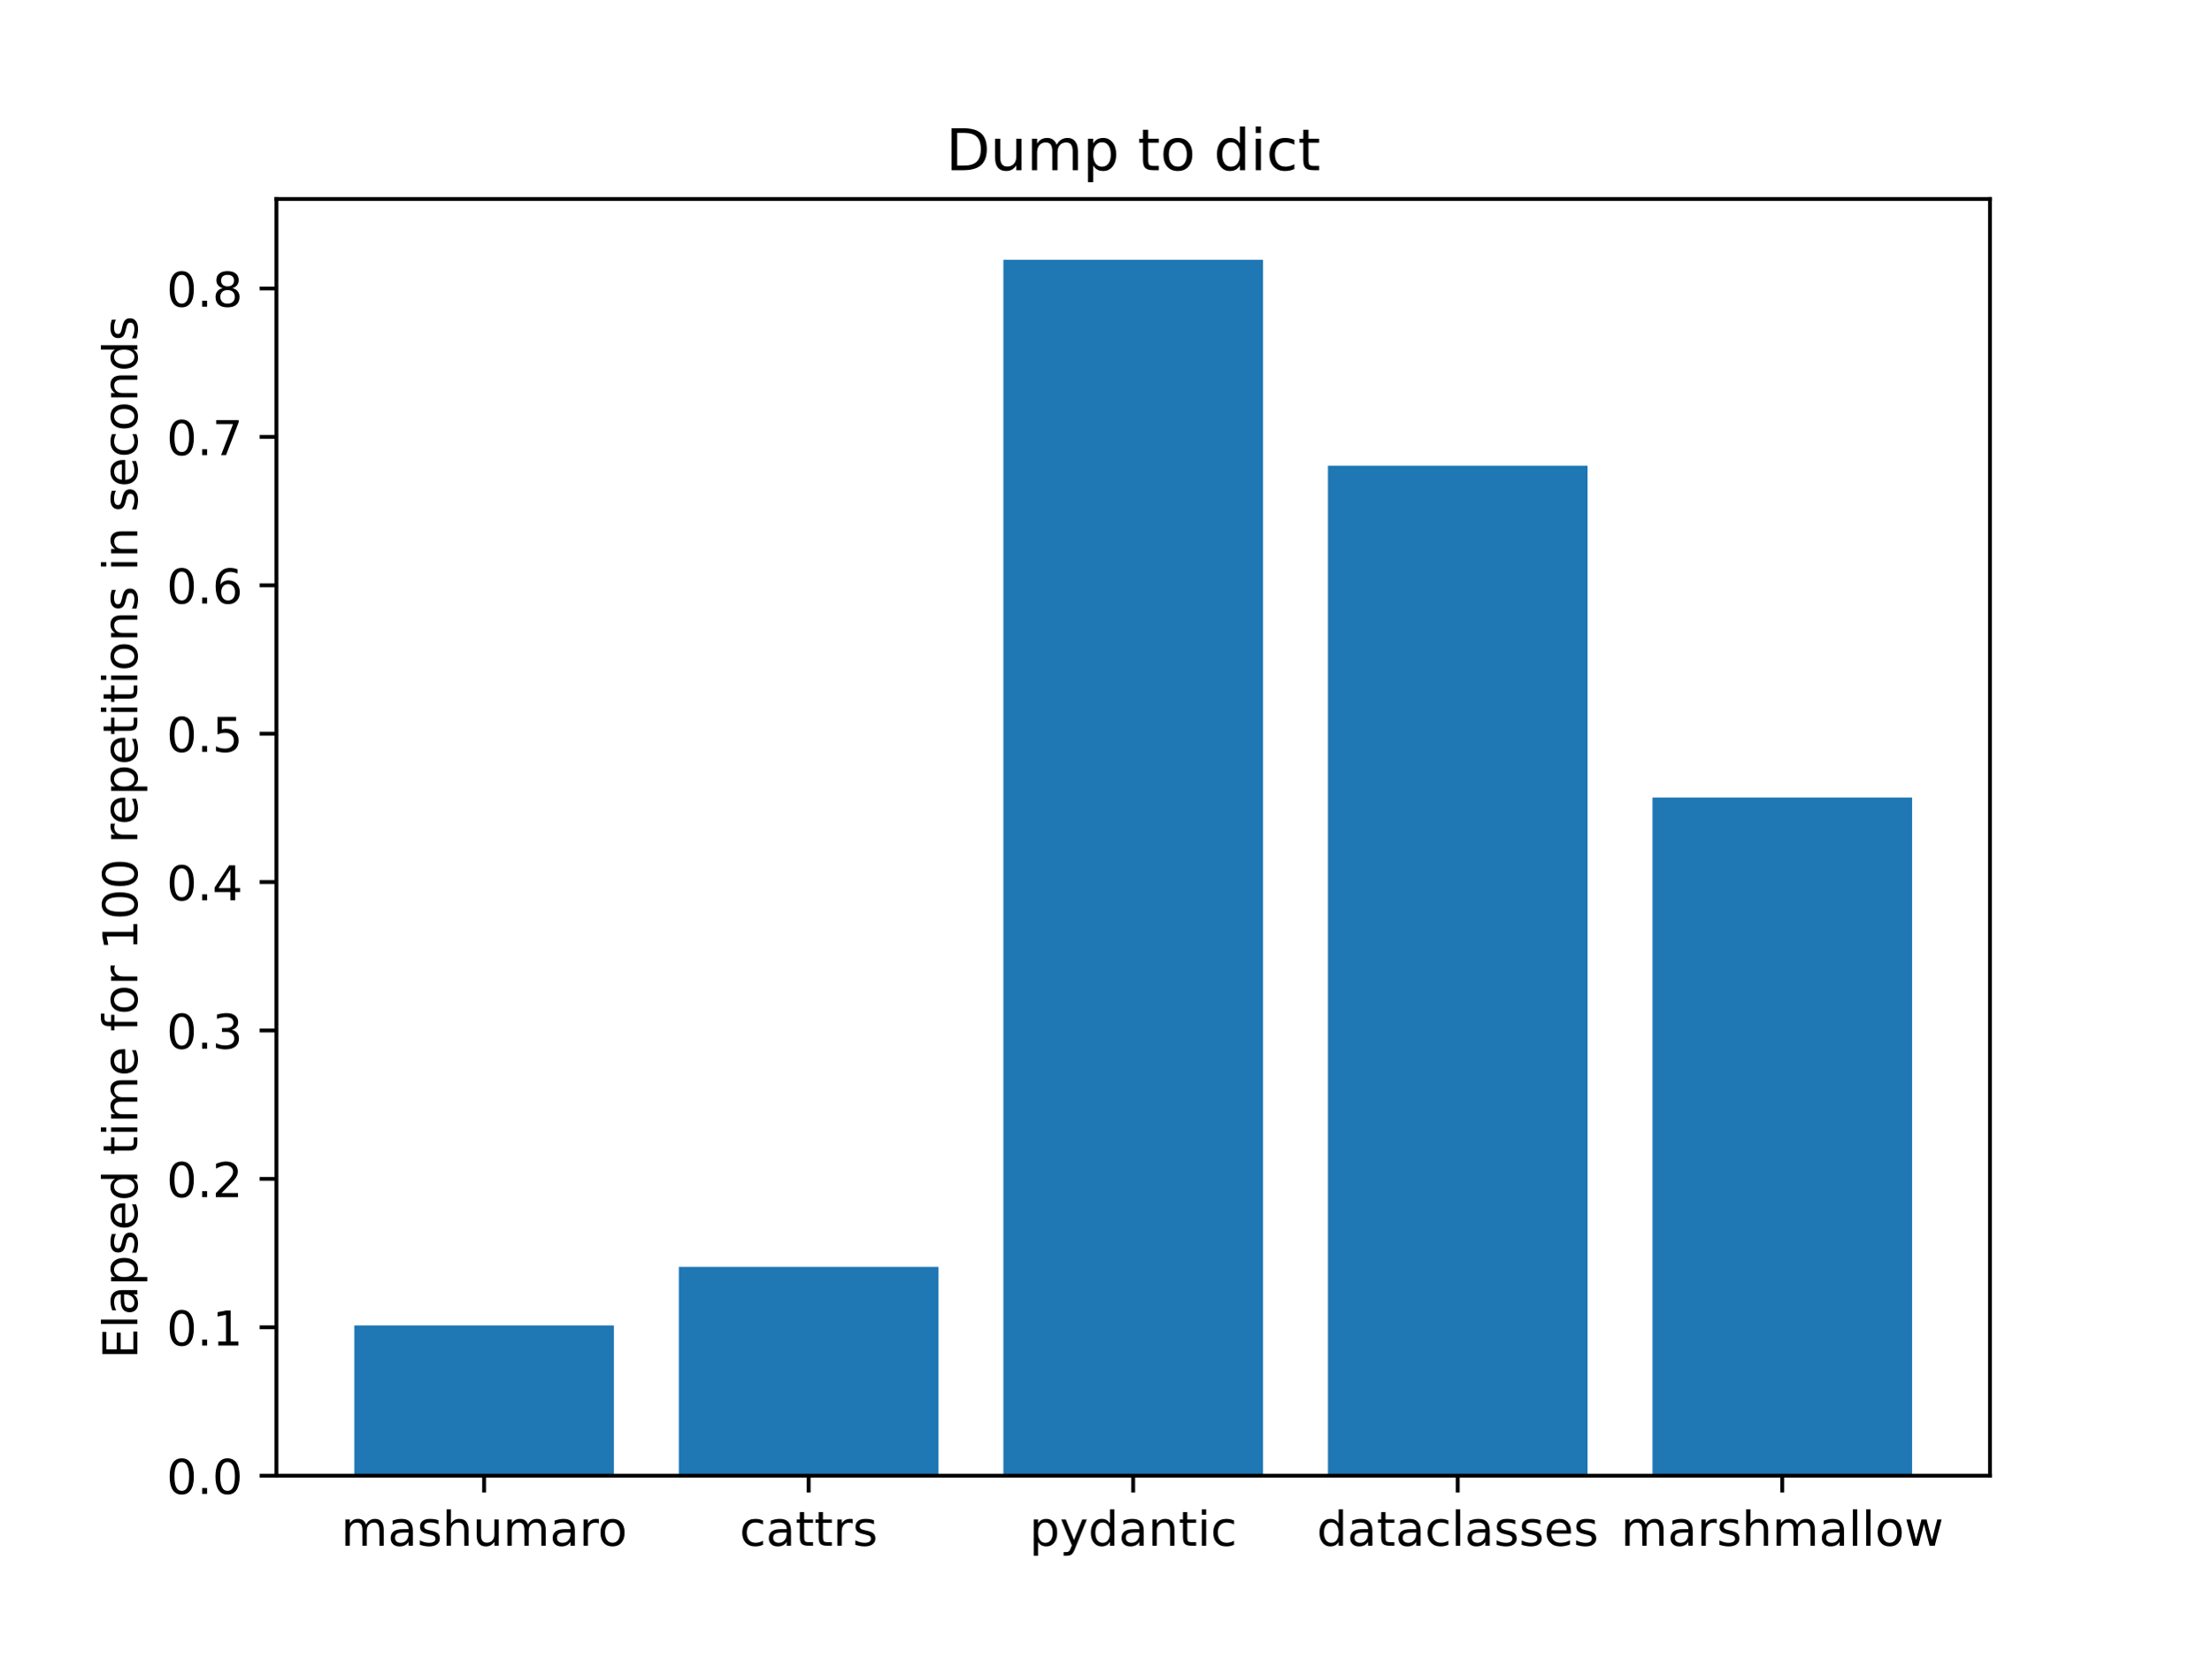
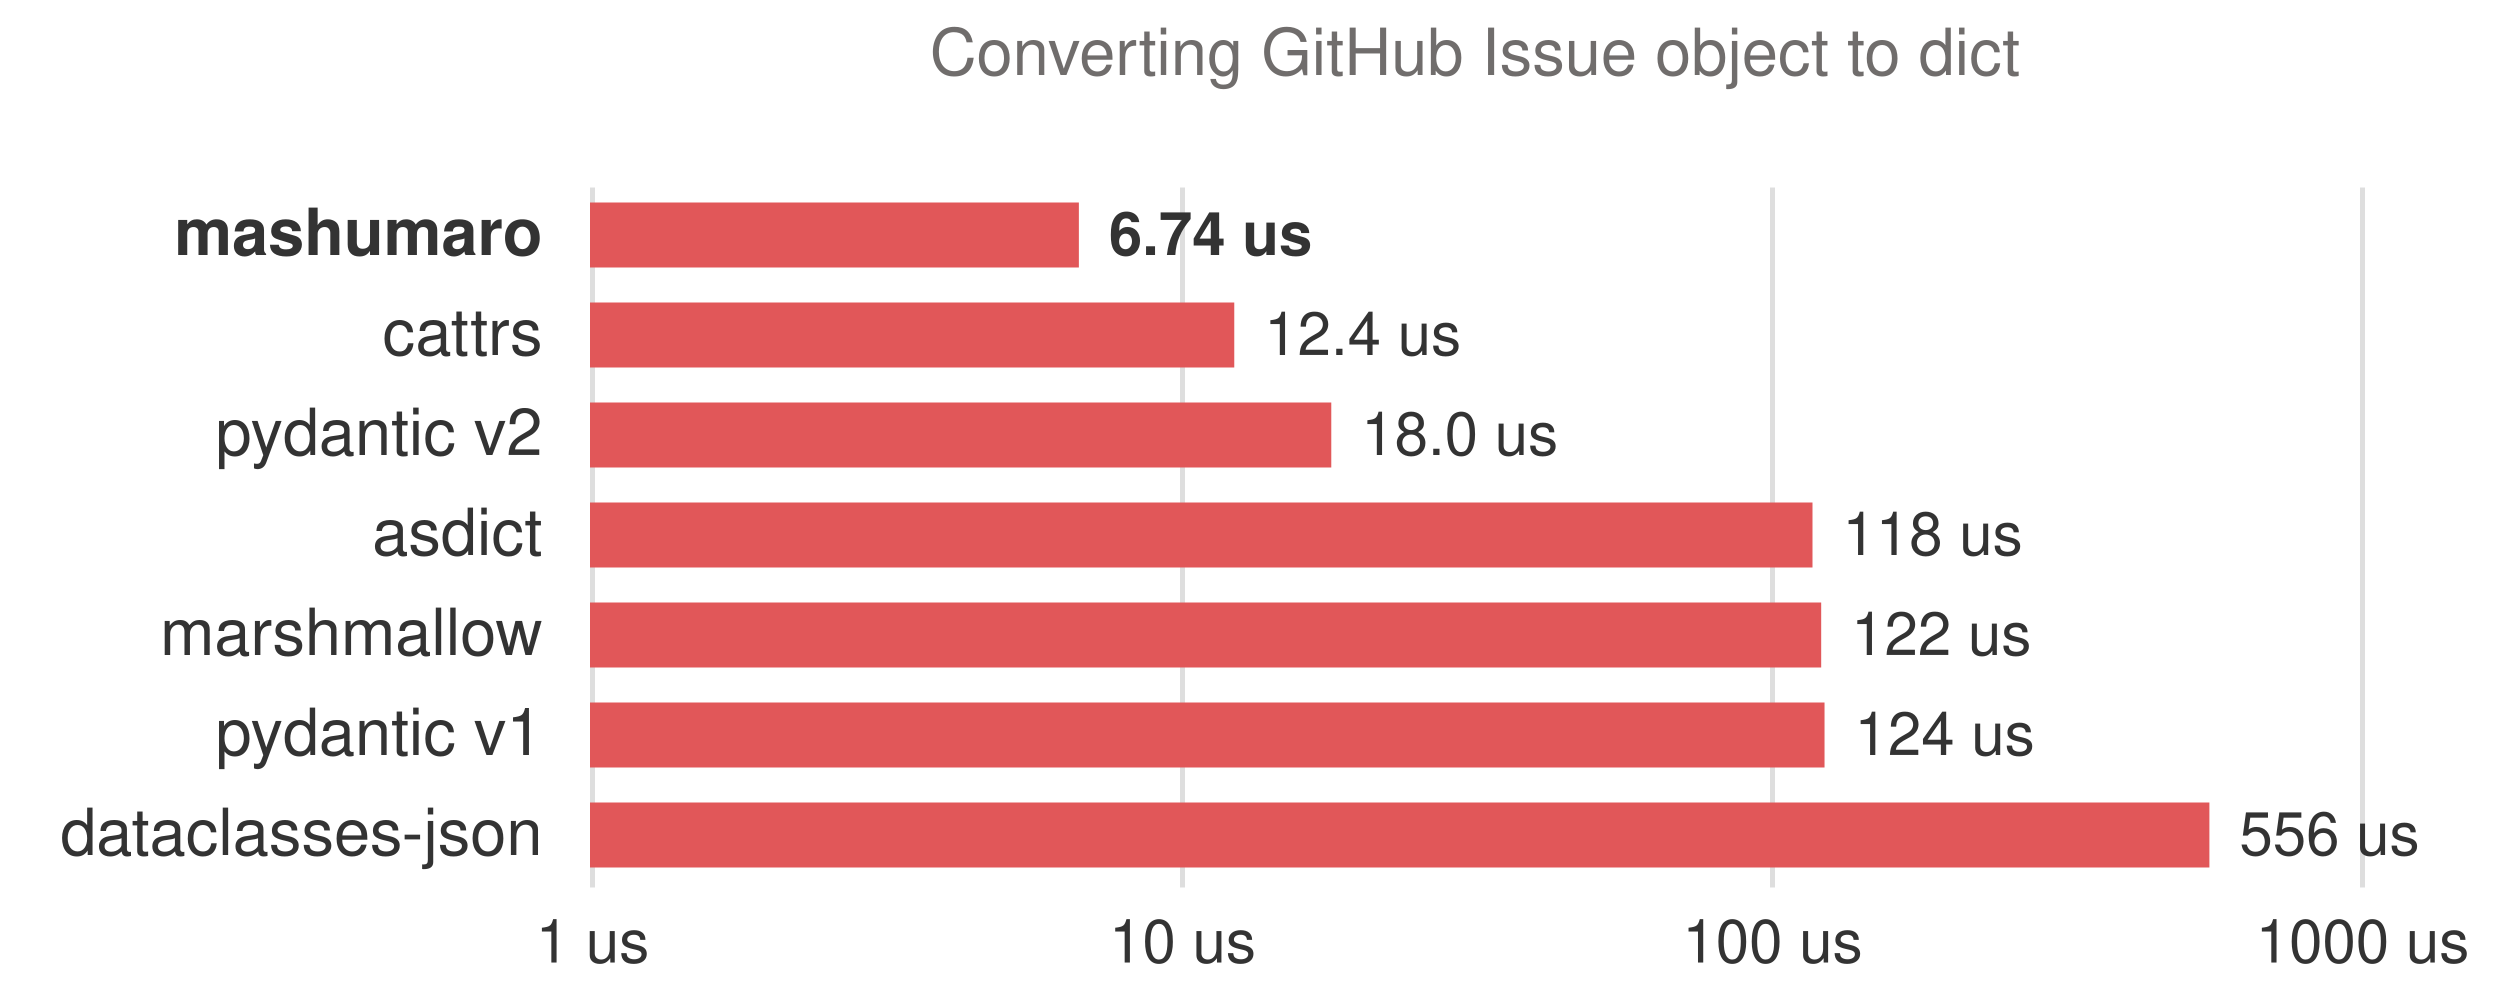
- <svg xmlns="http://www.w3.org/2000/svg" xmlns:xlink="http://www.w3.org/1999/xlink" width="460.8pt" height="345.6pt" viewBox="0 0 460.8 345.6" version="1.1">
-   <defs>
-     <style type="text/css">*{stroke-linejoin: round; stroke-linecap: butt}</style>
-   </defs>
-   <g id="figure_1">
-     <g id="patch_1">
-       <path d="M 0 345.6  L 460.8 345.6  L 460.8 0  L 0 0  L 0 345.6  z " style="fill: none" />
-     </g>
-     <g id="axes_1">
-       <g id="patch_2">
-         <path d="M 57.6 307.584  L 414.72 307.584  L 414.72 41.472  L 57.6 41.472  L 57.6 307.584  z " style="fill: none" />
-       </g>
-       <g id="patch_3">
-         <path d="M 73.833 307.584  L 127.942 307.584  L 127.942 276.254  L 73.833 276.254  z " clip-path="url(#p0605f0beef)" style="fill: #1f77b4" />
-       </g>
-       <g id="patch_4">
-         <path d="M 141.469 307.584  L 195.578 307.584  L 195.578 264.054  L 141.469 264.054  z " clip-path="url(#p0605f0beef)" style="fill: #1f77b4" />
-       </g>
-       <g id="patch_5">
-         <path d="M 209.105 307.584  L 263.215 307.584  L 263.215 54.144  L 209.105 54.144  z " clip-path="url(#p0605f0beef)" style="fill: #1f77b4" />
-       </g>
-       <g id="patch_6">
-         <path d="M 276.742 307.584  L 330.851 307.584  L 330.851 97.064  L 276.742 97.064  z " clip-path="url(#p0605f0beef)" style="fill: #1f77b4" />
-       </g>
-       <g id="patch_7">
-         <path d="M 344.378 307.584  L 398.487 307.584  L 398.487 166.236  L 344.378 166.236  z " clip-path="url(#p0605f0beef)" style="fill: #1f77b4" />
-       </g>
-       <g id="matplotlib.axis_1">
-         <g id="xtick_1">
-           <g id="line2d_1">
-             <defs>
-               <path id="m8a2ad64264" d="M 0 0  L 0 3.5  " style="stroke: #000000; stroke-width: 0.8" />
-             </defs>
-             <g>
-               <use xlink:href="#m8a2ad64264" x="100.887" y="307.584" style="stroke: #000000; stroke-width: 0.8" />
+ <svg xmlns="http://www.w3.org/2000/svg" version="1.1" class="marks" width="1000" height="398" viewBox="0 0 500 199">
+   <g fill="none" stroke-miterlimit="10" transform="translate(118,37)">
+     <g class="mark-group role-frame root" role="graphics-object" aria-roledescription="group mark container">
+       <g transform="translate(0,0)">
+         <path class="background" aria-hidden="true" d="M0,0h354v140h-354Z" />
+         <g>
+           <g class="mark-group role-axis" aria-hidden="true">
+             <g transform="translate(0.5,140.5)">
+               <path class="background" aria-hidden="true" d="M0,0h0v0h0Z" pointer-events="none" />
+               <g>
+                 <g class="mark-rule role-axis-grid" pointer-events="none">
+                   <line transform="translate(0,0)" x2="0" y2="-140" stroke="rgba(127,127,127,0.25)" stroke-width="1" opacity="1" />
+                   <line transform="translate(118,0)" x2="0" y2="-140" stroke="rgba(127,127,127,0.25)" stroke-width="1" opacity="1" />
+                   <line transform="translate(236,0)" x2="0" y2="-140" stroke="rgba(127,127,127,0.25)" stroke-width="1" opacity="1" />
+                   <line transform="translate(354,0)" x2="0" y2="-140" stroke="rgba(127,127,127,0.25)" stroke-width="1" opacity="1" />
+                 </g>
+               </g>
+               <path class="foreground" aria-hidden="true" d="" pointer-events="none" display="none" />
            </g>
          </g>
-           <g id="text_1">
-             <g transform="translate(71.07399 322.1824) scale(0.1 -0.1)">
-               <defs>
-                 <path id="DejaVuSans-6d" d="M 3328 2828  Q 3544 3216 3844 3400  Q 4144 3584 4550 3584  Q 5097 3584 5394 3201  Q 5691 2819 5691 2113  L 5691 0  L 5113 0  L 5113 2094  Q 5113 2597 4934 2840  Q 4756 3084 4391 3084  Q 3944 3084 3684 2787  Q 3425 2491 3425 1978  L 3425 0  L 2847 0  L 2847 2094  Q 2847 2600 2669 2842  Q 2491 3084 2119 3084  Q 1678 3084 1418 2786  Q 1159 2488 1159 1978  L 1159 0  L 581 0  L 581 3500  L 1159 3500  L 1159 2956  Q 1356 3278 1631 3431  Q 1906 3584 2284 3584  Q 2666 3584 2933 3390  Q 3200 3197 3328 2828  z " transform="scale(0.015625)" />
-                 <path id="DejaVuSans-61" d="M 2194 1759  Q 1497 1759 1228 1600  Q 959 1441 959 1056  Q 959 750 1161 570  Q 1363 391 1709 391  Q 2188 391 2477 730  Q 2766 1069 2766 1631  L 2766 1759  L 2194 1759  z M 3341 1997  L 3341 0  L 2766 0  L 2766 531  Q 2569 213 2275 61  Q 1981 -91 1556 -91  Q 1019 -91 701 211  Q 384 513 384 1019  Q 384 1609 779 1909  Q 1175 2209 1959 2209  L 2766 2209  L 2766 2266  Q 2766 2663 2505 2880  Q 2244 3097 1772 3097  Q 1472 3097 1187 3025  Q 903 2953 641 2809  L 641 3341  Q 956 3463 1253 3523  Q 1550 3584 1831 3584  Q 2591 3584 2966 3190  Q 3341 2797 3341 1997  z " transform="scale(0.015625)" />
-                 <path id="DejaVuSans-73" d="M 2834 3397  L 2834 2853  Q 2591 2978 2328 3040  Q 2066 3103 1784 3103  Q 1356 3103 1142 2972  Q 928 2841 928 2578  Q 928 2378 1081 2264  Q 1234 2150 1697 2047  L 1894 2003  Q 2506 1872 2764 1633  Q 3022 1394 3022 966  Q 3022 478 2636 193  Q 2250 -91 1575 -91  Q 1294 -91 989 -36  Q 684 19 347 128  L 347 722  Q 666 556 975 473  Q 1284 391 1588 391  Q 1994 391 2212 530  Q 2431 669 2431 922  Q 2431 1156 2273 1281  Q 2116 1406 1581 1522  L 1381 1569  Q 847 1681 609 1914  Q 372 2147 372 2553  Q 372 3047 722 3315  Q 1072 3584 1716 3584  Q 2034 3584 2315 3537  Q 2597 3491 2834 3397  z " transform="scale(0.015625)" />
-                 <path id="DejaVuSans-68" d="M 3513 2113  L 3513 0  L 2938 0  L 2938 2094  Q 2938 2591 2744 2837  Q 2550 3084 2163 3084  Q 1697 3084 1428 2787  Q 1159 2491 1159 1978  L 1159 0  L 581 0  L 581 4863  L 1159 4863  L 1159 2956  Q 1366 3272 1645 3428  Q 1925 3584 2291 3584  Q 2894 3584 3203 3211  Q 3513 2838 3513 2113  z " transform="scale(0.015625)" />
-                 <path id="DejaVuSans-75" d="M 544 1381  L 544 3500  L 1119 3500  L 1119 1403  Q 1119 906 1312 657  Q 1506 409 1894 409  Q 2359 409 2629 706  Q 2900 1003 2900 1516  L 2900 3500  L 3475 3500  L 3475 0  L 2900 0  L 2900 538  Q 2691 219 2414 64  Q 2138 -91 1772 -91  Q 1169 -91 856 284  Q 544 659 544 1381  z M 1991 3584  L 1991 3584  z " transform="scale(0.015625)" />
-                 <path id="DejaVuSans-72" d="M 2631 2963  Q 2534 3019 2420 3045  Q 2306 3072 2169 3072  Q 1681 3072 1420 2755  Q 1159 2438 1159 1844  L 1159 0  L 581 0  L 581 3500  L 1159 3500  L 1159 2956  Q 1341 3275 1631 3429  Q 1922 3584 2338 3584  Q 2397 3584 2469 3576  Q 2541 3569 2628 3553  L 2631 2963  z " transform="scale(0.015625)" />
-                 <path id="DejaVuSans-6f" d="M 1959 3097  Q 1497 3097 1228 2736  Q 959 2375 959 1747  Q 959 1119 1226 758  Q 1494 397 1959 397  Q 2419 397 2687 759  Q 2956 1122 2956 1747  Q 2956 2369 2687 2733  Q 2419 3097 1959 3097  z M 1959 3584  Q 2709 3584 3137 3096  Q 3566 2609 3566 1747  Q 3566 888 3137 398  Q 2709 -91 1959 -91  Q 1206 -91 779 398  Q 353 888 353 1747  Q 353 2609 779 3096  Q 1206 3584 1959 3584  z " transform="scale(0.015625)" />
-               </defs>
-               <use xlink:href="#DejaVuSans-6d" />
-               <use xlink:href="#DejaVuSans-61" x="97.412" />
-               <use xlink:href="#DejaVuSans-73" x="158.691" />
-               <use xlink:href="#DejaVuSans-68" x="210.791" />
-               <use xlink:href="#DejaVuSans-75" x="274.17" />
-               <use xlink:href="#DejaVuSans-6d" x="337.549" />
-               <use xlink:href="#DejaVuSans-61" x="434.961" />
-               <use xlink:href="#DejaVuSans-72" x="496.24" />
-               <use xlink:href="#DejaVuSans-6f" x="535.104" />
+           <g class="mark-group role-axis" role="graphics-symbol" aria-roledescription="axis" aria-label="X-axis for a log scale with values from 0.000001 to 0.001">
+             <g transform="translate(0.5,140.5)">
+               <path class="background" aria-hidden="true" d="M0,0h0v0h0Z" pointer-events="none" />
+               <g>
+                 <g class="mark-rule role-axis-tick" pointer-events="none">
+                   <line transform="translate(0,0)" x2="0" y2="0" stroke="rgba(127,127,127,0.25)" stroke-width="1" opacity="1" />
+                   <line transform="translate(118,0)" x2="0" y2="0" stroke="rgba(127,127,127,0.25)" stroke-width="1" opacity="1" />
+                   <line transform="translate(236,0)" x2="0" y2="0" stroke="rgba(127,127,127,0.25)" stroke-width="1" opacity="1" />
+                   <line transform="translate(354,0)" x2="0" y2="0" stroke="rgba(127,127,127,0.25)" stroke-width="1" opacity="1" />
+                 </g>
+                 <g class="mark-text role-axis-label" pointer-events="none">
+                   <text text-anchor="middle" transform="translate(0,15)" font-family="-apple-system,BlinkMacSystemFont,&quot;Segoe UI&quot;,Helvetica,Arial,sans-serif,&quot;Apple Color Emoji&quot;,&quot;Segoe UI Emoji&quot;" font-size="12px" fill="#333333" opacity="1">1 us</text>
+                   <text text-anchor="middle" transform="translate(118,15)" font-family="-apple-system,BlinkMacSystemFont,&quot;Segoe UI&quot;,Helvetica,Arial,sans-serif,&quot;Apple Color Emoji&quot;,&quot;Segoe UI Emoji&quot;" font-size="12px" fill="#333333" opacity="1">10 us</text>
+                   <text text-anchor="middle" transform="translate(236,15)" font-family="-apple-system,BlinkMacSystemFont,&quot;Segoe UI&quot;,Helvetica,Arial,sans-serif,&quot;Apple Color Emoji&quot;,&quot;Segoe UI Emoji&quot;" font-size="12px" fill="#333333" opacity="1">100 us</text>
+                   <text text-anchor="middle" transform="translate(354,15)" font-family="-apple-system,BlinkMacSystemFont,&quot;Segoe UI&quot;,Helvetica,Arial,sans-serif,&quot;Apple Color Emoji&quot;,&quot;Segoe UI Emoji&quot;" font-size="12px" fill="#333333" opacity="1">1000 us</text>
+                 </g>
+               </g>
+               <path class="foreground" aria-hidden="true" d="" pointer-events="none" display="none" />
+             </g>
+           </g>
+           <g class="mark-group role-axis" role="graphics-symbol" aria-roledescription="axis" aria-label="Y-axis for a discrete scale with 7 values: mashumaro, cattrs, pydantic v2, asdict, marshmallow, pydantic v1, dataclasses-json">
+             <g transform="translate(0.5,0.5)">
+               <path class="background" aria-hidden="true" d="M0,0h0v0h0Z" pointer-events="none" />
+               <g>
+                 <g class="mark-text role-axis-label" pointer-events="none">
+                   <text text-anchor="end" transform="translate(-10,13.5)" font-family="-apple-system,BlinkMacSystemFont,&quot;Segoe UI&quot;,Helvetica,Arial,sans-serif,&quot;Apple Color Emoji&quot;,&quot;Segoe UI Emoji&quot;" font-size="13px" fill="#333333" opacity="1" font-weight="bold">mashumaro</text>
+                   <text text-anchor="end" transform="translate(-10,33.5)" font-family="-apple-system,BlinkMacSystemFont,&quot;Segoe UI&quot;,Helvetica,Arial,sans-serif,&quot;Apple Color Emoji&quot;,&quot;Segoe UI Emoji&quot;" font-size="13px" fill="#333333" opacity="1">cattrs</text>
+                   <text text-anchor="end" transform="translate(-10,53.5)" font-family="-apple-system,BlinkMacSystemFont,&quot;Segoe UI&quot;,Helvetica,Arial,sans-serif,&quot;Apple Color Emoji&quot;,&quot;Segoe UI Emoji&quot;" font-size="13px" fill="#333333" opacity="1">pydantic v2</text>
+                   <text text-anchor="end" transform="translate(-10,73.5)" font-family="-apple-system,BlinkMacSystemFont,&quot;Segoe UI&quot;,Helvetica,Arial,sans-serif,&quot;Apple Color Emoji&quot;,&quot;Segoe UI Emoji&quot;" font-size="13px" fill="#333333" opacity="1">asdict</text>
+                   <text text-anchor="end" transform="translate(-10,93.5)" font-family="-apple-system,BlinkMacSystemFont,&quot;Segoe UI&quot;,Helvetica,Arial,sans-serif,&quot;Apple Color Emoji&quot;,&quot;Segoe UI Emoji&quot;" font-size="13px" fill="#333333" opacity="1">marshmallow</text>
+                   <text text-anchor="end" transform="translate(-10,113.5)" font-family="-apple-system,BlinkMacSystemFont,&quot;Segoe UI&quot;,Helvetica,Arial,sans-serif,&quot;Apple Color Emoji&quot;,&quot;Segoe UI Emoji&quot;" font-size="13px" fill="#333333" opacity="1">pydantic v1</text>
+                   <text text-anchor="end" transform="translate(-10,133.5)" font-family="-apple-system,BlinkMacSystemFont,&quot;Segoe UI&quot;,Helvetica,Arial,sans-serif,&quot;Apple Color Emoji&quot;,&quot;Segoe UI Emoji&quot;" font-size="13px" fill="#333333" opacity="1">dataclasses-json</text>
+                 </g>
+               </g>
+               <path class="foreground" aria-hidden="true" d="" pointer-events="none" display="none" />
+             </g>
+           </g>
+           <g class="mark-rect role-mark layer_0_marks" role="graphics-object" aria-roledescription="rect mark container">
+             <path aria-label="time: 0.00000673891931899; library: mashumaro" role="graphics-symbol" aria-roledescription="bar" d="M0,3.5h97.774v13h-97.774Z" fill="#E15759" />
+             <path aria-label="time: 0.0000123588411088; library: cattrs" role="graphics-symbol" aria-roledescription="bar" d="M0,23.5h128.853v13h-128.853Z" fill="#E15759" />
+             <path aria-label="time: 0.0000180469913978; library: pydantic v2" role="graphics-symbol" aria-roledescription="bar" d="M0,43.5h148.256v13h-148.256Z" fill="#E15759" />
+             <path aria-label="time: 0.000118038934313; library: asdict" role="graphics-symbol" aria-roledescription="bar" d="M0,63.5h244.499v13h-244.499Z" fill="#E15759" />
+             <path aria-label="time: 0.000122111951303; library: marshmallow" role="graphics-symbol" aria-roledescription="bar" d="M0,83.5h246.237v13h-246.237Z" fill="#E15759" />
+             <path aria-label="time: 0.000123716959618; library: pydantic v1" role="graphics-symbol" aria-roledescription="bar" d="M0,103.5h246.907v13h-246.907Z" fill="#E15759" />
+             <path aria-label="time: 0.000555579158731; library: dataclasses-json" role="graphics-symbol" aria-roledescription="bar" d="M0,123.5h323.88v13h-323.88Z" fill="#E15759" />
+           </g>
+           <g class="mark-text role-mark layer_1_marks" role="graphics-object" aria-roledescription="text mark container">
+             <text aria-label="time: 0.0000123588411088; library: cattrs; timeFormat: 12.4 us" role="graphics-symbol" aria-roledescription="text mark" text-anchor="start" transform="translate(134.8534,34)" font-family="-apple-system,BlinkMacSystemFont,&quot;Segoe UI&quot;,Helvetica,Arial,sans-serif,&quot;Apple Color Emoji&quot;,&quot;Segoe UI Emoji&quot;" font-size="12px" fill="#333333">12.4 us</text>
+             <text aria-label="time: 0.0000180469913978; library: pydantic v2; timeFormat: 18.0 us" role="graphics-symbol" aria-roledescription="text mark" text-anchor="start" transform="translate(154.2558,54)" font-family="-apple-system,BlinkMacSystemFont,&quot;Segoe UI&quot;,Helvetica,Arial,sans-serif,&quot;Apple Color Emoji&quot;,&quot;Segoe UI Emoji&quot;" font-size="12px" fill="#333333">18.0 us</text>
+             <text aria-label="time: 0.000118038934313; library: asdict; timeFormat: 118 us" role="graphics-symbol" aria-roledescription="text mark" text-anchor="start" transform="translate(250.499,74)" font-family="-apple-system,BlinkMacSystemFont,&quot;Segoe UI&quot;,Helvetica,Arial,sans-serif,&quot;Apple Color Emoji&quot;,&quot;Segoe UI Emoji&quot;" font-size="12px" fill="#333333">118 us</text>
+             <text aria-label="time: 0.000122111951303; library: marshmallow; timeFormat: 122 us" role="graphics-symbol" aria-roledescription="text mark" text-anchor="start" transform="translate(252.2375,94)" font-family="-apple-system,BlinkMacSystemFont,&quot;Segoe UI&quot;,Helvetica,Arial,sans-serif,&quot;Apple Color Emoji&quot;,&quot;Segoe UI Emoji&quot;" font-size="12px" fill="#333333">122 us</text>
+             <text aria-label="time: 0.000123716959618; library: pydantic v1; timeFormat: 124 us" role="graphics-symbol" aria-roledescription="text mark" text-anchor="start" transform="translate(252.9067,114)" font-family="-apple-system,BlinkMacSystemFont,&quot;Segoe UI&quot;,Helvetica,Arial,sans-serif,&quot;Apple Color Emoji&quot;,&quot;Segoe UI Emoji&quot;" font-size="12px" fill="#333333">124 us</text>
+             <text aria-label="time: 0.000555579158731; library: dataclasses-json; timeFormat: 556 us" role="graphics-symbol" aria-roledescription="text mark" text-anchor="start" transform="translate(329.88,134)" font-family="-apple-system,BlinkMacSystemFont,&quot;Segoe UI&quot;,Helvetica,Arial,sans-serif,&quot;Apple Color Emoji&quot;,&quot;Segoe UI Emoji&quot;" font-size="12px" fill="#333333">556 us</text>
+           </g>
+           <g class="mark-text role-mark layer_2_marks" role="graphics-object" aria-roledescription="text mark container">
+             <text aria-label="time: 0.00000673891931899; library: mashumaro; timeFormat: 6.74 us" role="graphics-symbol" aria-roledescription="text mark" text-anchor="start" transform="translate(103.7737,14)" font-family="-apple-system,BlinkMacSystemFont,&quot;Segoe UI&quot;,Helvetica,Arial,sans-serif,&quot;Apple Color Emoji&quot;,&quot;Segoe UI Emoji&quot;" font-size="12px" font-weight="bold" fill="#333333">6.74 us</text>
+           </g>
+           <g class="mark-group role-title">
+             <g transform="translate(177,-17)">
+               <path class="background" aria-hidden="true" d="M0,0h0v0h0Z" pointer-events="none" />
+               <g>
+                 <g class="mark-text role-title-text" role="graphics-symbol" aria-roledescription="title" aria-label="Title text 'Converting GitHub Issue object to dict'" pointer-events="none">
+                   <text text-anchor="middle" transform="translate(0,-5)" font-family="-apple-system,BlinkMacSystemFont,&quot;Segoe UI&quot;,Helvetica,Arial,sans-serif,&quot;Apple Color Emoji&quot;,&quot;Segoe UI Emoji&quot;" font-size="13px" font-weight="normal" fill="#706D6C" opacity="1">Converting GitHub Issue object to dict</text>
+                 </g>
+               </g>
+               <path class="foreground" aria-hidden="true" d="" pointer-events="none" display="none" />
            </g>
          </g>
        </g>
-         <g id="xtick_2">
-           <g id="line2d_2">
-             <g>
-               <use xlink:href="#m8a2ad64264" x="168.524" y="307.584" style="stroke: #000000; stroke-width: 0.8" />
-             </g>
-           </g>
-           <g id="text_2">
-             <g transform="translate(154.1299 322.1824) scale(0.1 -0.1)">
-               <defs>
-                 <path id="DejaVuSans-63" d="M 3122 3366  L 3122 2828  Q 2878 2963 2633 3030  Q 2388 3097 2138 3097  Q 1578 3097 1268 2742  Q 959 2388 959 1747  Q 959 1106 1268 751  Q 1578 397 2138 397  Q 2388 397 2633 464  Q 2878 531 3122 666  L 3122 134  Q 2881 22 2623 -34  Q 2366 -91 2075 -91  Q 1284 -91 818 406  Q 353 903 353 1747  Q 353 2603 823 3093  Q 1294 3584 2113 3584  Q 2378 3584 2631 3529  Q 2884 3475 3122 3366  z " transform="scale(0.015625)" />
-                 <path id="DejaVuSans-74" d="M 1172 4494  L 1172 3500  L 2356 3500  L 2356 3053  L 1172 3053  L 1172 1153  Q 1172 725 1289 603  Q 1406 481 1766 481  L 2356 481  L 2356 0  L 1766 0  Q 1100 0 847 248  Q 594 497 594 1153  L 594 3053  L 172 3053  L 172 3500  L 594 3500  L 594 4494  L 1172 4494  z " transform="scale(0.015625)" />
-               </defs>
-               <use xlink:href="#DejaVuSans-63" />
-               <use xlink:href="#DejaVuSans-61" x="54.98" />
-               <use xlink:href="#DejaVuSans-74" x="116.26" />
-               <use xlink:href="#DejaVuSans-74" x="155.469" />
-               <use xlink:href="#DejaVuSans-72" x="194.678" />
-               <use xlink:href="#DejaVuSans-73" x="235.791" />
-             </g>
-           </g>
-         </g>
-         <g id="xtick_3">
-           <g id="line2d_3">
-             <g>
-               <use xlink:href="#m8a2ad64264" x="236.16" y="307.584" style="stroke: #000000; stroke-width: 0.8" />
-             </g>
-           </g>
-           <g id="text_3">
-             <g transform="translate(214.5209 322.1824) scale(0.1 -0.1)">
-               <defs>
-                 <path id="DejaVuSans-70" d="M 1159 525  L 1159 -1331  L 581 -1331  L 581 3500  L 1159 3500  L 1159 2969  Q 1341 3281 1617 3432  Q 1894 3584 2278 3584  Q 2916 3584 3314 3078  Q 3713 2572 3713 1747  Q 3713 922 3314 415  Q 2916 -91 2278 -91  Q 1894 -91 1617 61  Q 1341 213 1159 525  z M 3116 1747  Q 3116 2381 2855 2742  Q 2594 3103 2138 3103  Q 1681 3103 1420 2742  Q 1159 2381 1159 1747  Q 1159 1113 1420 752  Q 1681 391 2138 391  Q 2594 391 2855 752  Q 3116 1113 3116 1747  z " transform="scale(0.015625)" />
-                 <path id="DejaVuSans-79" d="M 2059 -325  Q 1816 -950 1584 -1140  Q 1353 -1331 966 -1331  L 506 -1331  L 506 -850  L 844 -850  Q 1081 -850 1212 -737  Q 1344 -625 1503 -206  L 1606 56  L 191 3500  L 800 3500  L 1894 763  L 2988 3500  L 3597 3500  L 2059 -325  z " transform="scale(0.015625)" />
-                 <path id="DejaVuSans-64" d="M 2906 2969  L 2906 4863  L 3481 4863  L 3481 0  L 2906 0  L 2906 525  Q 2725 213 2448 61  Q 2172 -91 1784 -91  Q 1150 -91 751 415  Q 353 922 353 1747  Q 353 2572 751 3078  Q 1150 3584 1784 3584  Q 2172 3584 2448 3432  Q 2725 3281 2906 2969  z M 947 1747  Q 947 1113 1208 752  Q 1469 391 1925 391  Q 2381 391 2643 752  Q 2906 1113 2906 1747  Q 2906 2381 2643 2742  Q 2381 3103 1925 3103  Q 1469 3103 1208 2742  Q 947 2381 947 1747  z " transform="scale(0.015625)" />
-                 <path id="DejaVuSans-6e" d="M 3513 2113  L 3513 0  L 2938 0  L 2938 2094  Q 2938 2591 2744 2837  Q 2550 3084 2163 3084  Q 1697 3084 1428 2787  Q 1159 2491 1159 1978  L 1159 0  L 581 0  L 581 3500  L 1159 3500  L 1159 2956  Q 1366 3272 1645 3428  Q 1925 3584 2291 3584  Q 2894 3584 3203 3211  Q 3513 2838 3513 2113  z " transform="scale(0.015625)" />
-                 <path id="DejaVuSans-69" d="M 603 3500  L 1178 3500  L 1178 0  L 603 0  L 603 3500  z M 603 4863  L 1178 4863  L 1178 4134  L 603 4134  L 603 4863  z " transform="scale(0.015625)" />
-               </defs>
-               <use xlink:href="#DejaVuSans-70" />
-               <use xlink:href="#DejaVuSans-79" x="63.477" />
-               <use xlink:href="#DejaVuSans-64" x="122.656" />
-               <use xlink:href="#DejaVuSans-61" x="186.133" />
-               <use xlink:href="#DejaVuSans-6e" x="247.412" />
-               <use xlink:href="#DejaVuSans-74" x="310.791" />
-               <use xlink:href="#DejaVuSans-69" x="350" />
-               <use xlink:href="#DejaVuSans-63" x="377.783" />
-             </g>
-           </g>
-         </g>
-         <g id="xtick_4">
-           <g id="line2d_4">
-             <g>
-               <use xlink:href="#m8a2ad64264" x="303.796" y="307.584" style="stroke: #000000; stroke-width: 0.8" />
-             </g>
-           </g>
-           <g id="text_4">
-             <g transform="translate(274.4409 322.1824) scale(0.1 -0.1)">
-               <defs>
-                 <path id="DejaVuSans-6c" d="M 603 4863  L 1178 4863  L 1178 0  L 603 0  L 603 4863  z " transform="scale(0.015625)" />
-                 <path id="DejaVuSans-65" d="M 3597 1894  L 3597 1613  L 953 1613  Q 991 1019 1311 708  Q 1631 397 2203 397  Q 2534 397 2845 478  Q 3156 559 3463 722  L 3463 178  Q 3153 47 2828 -22  Q 2503 -91 2169 -91  Q 1331 -91 842 396  Q 353 884 353 1716  Q 353 2575 817 3079  Q 1281 3584 2069 3584  Q 2775 3584 3186 3129  Q 3597 2675 3597 1894  z M 3022 2063  Q 3016 2534 2758 2815  Q 2500 3097 2075 3097  Q 1594 3097 1305 2825  Q 1016 2553 972 2059  L 3022 2063  z " transform="scale(0.015625)" />
-               </defs>
-               <use xlink:href="#DejaVuSans-64" />
-               <use xlink:href="#DejaVuSans-61" x="63.477" />
-               <use xlink:href="#DejaVuSans-74" x="124.756" />
-               <use xlink:href="#DejaVuSans-61" x="163.965" />
-               <use xlink:href="#DejaVuSans-63" x="225.244" />
-               <use xlink:href="#DejaVuSans-6c" x="280.225" />
-               <use xlink:href="#DejaVuSans-61" x="308.008" />
-               <use xlink:href="#DejaVuSans-73" x="369.287" />
-               <use xlink:href="#DejaVuSans-73" x="421.387" />
-               <use xlink:href="#DejaVuSans-65" x="473.486" />
-               <use xlink:href="#DejaVuSans-73" x="535.01" />
-             </g>
-           </g>
-         </g>
-         <g id="xtick_5">
-           <g id="line2d_5">
-             <g>
-               <use xlink:href="#m8a2ad64264" x="371.433" y="307.584" style="stroke: #000000; stroke-width: 0.8" />
-             </g>
-           </g>
-           <g id="text_5">
-             <g transform="translate(337.8085 322.1824) scale(0.1 -0.1)">
-               <defs>
-                 <path id="DejaVuSans-77" d="M 269 3500  L 844 3500  L 1563 769  L 2278 3500  L 2956 3500  L 3675 769  L 4391 3500  L 4966 3500  L 4050 0  L 3372 0  L 2619 2869  L 1863 0  L 1184 0  L 269 3500  z " transform="scale(0.015625)" />
-               </defs>
-               <use xlink:href="#DejaVuSans-6d" />
-               <use xlink:href="#DejaVuSans-61" x="97.412" />
-               <use xlink:href="#DejaVuSans-72" x="158.691" />
-               <use xlink:href="#DejaVuSans-73" x="199.805" />
-               <use xlink:href="#DejaVuSans-68" x="251.904" />
-               <use xlink:href="#DejaVuSans-6d" x="315.283" />
-               <use xlink:href="#DejaVuSans-61" x="412.695" />
-               <use xlink:href="#DejaVuSans-6c" x="473.975" />
-               <use xlink:href="#DejaVuSans-6c" x="501.758" />
-               <use xlink:href="#DejaVuSans-6f" x="529.541" />
-               <use xlink:href="#DejaVuSans-77" x="590.723" />
-             </g>
-           </g>
-         </g>
-       </g>
-       <g id="matplotlib.axis_2">
-         <g id="ytick_1">
-           <g id="line2d_6">
-             <defs>
-               <path id="mb00c03ab43" d="M 0 0  L -3.5 0  " style="stroke: #000000; stroke-width: 0.8" />
-             </defs>
-             <g>
-               <use xlink:href="#mb00c03ab43" x="57.6" y="307.584" style="stroke: #000000; stroke-width: 0.8" />
-             </g>
-           </g>
-           <g id="text_6">
-             <g transform="translate(34.69687 311.3832) scale(0.1 -0.1)">
-               <defs>
-                 <path id="DejaVuSans-30" d="M 2034 4250  Q 1547 4250 1301 3770  Q 1056 3291 1056 2328  Q 1056 1369 1301 889  Q 1547 409 2034 409  Q 2525 409 2770 889  Q 3016 1369 3016 2328  Q 3016 3291 2770 3770  Q 2525 4250 2034 4250  z M 2034 4750  Q 2819 4750 3233 4129  Q 3647 3509 3647 2328  Q 3647 1150 3233 529  Q 2819 -91 2034 -91  Q 1250 -91 836 529  Q 422 1150 422 2328  Q 422 3509 836 4129  Q 1250 4750 2034 4750  z " transform="scale(0.015625)" />
-                 <path id="DejaVuSans-2e" d="M 684 794  L 1344 794  L 1344 0  L 684 0  L 684 794  z " transform="scale(0.015625)" />
-               </defs>
-               <use xlink:href="#DejaVuSans-30" />
-               <use xlink:href="#DejaVuSans-2e" x="63.623" />
-               <use xlink:href="#DejaVuSans-30" x="95.41" />
-             </g>
-           </g>
-         </g>
-         <g id="ytick_2">
-           <g id="line2d_7">
-             <g>
-               <use xlink:href="#mb00c03ab43" x="57.6" y="276.651" style="stroke: #000000; stroke-width: 0.8" />
-             </g>
-           </g>
-           <g id="text_7">
-             <g transform="translate(34.69687 280.4502) scale(0.1 -0.1)">
-               <defs>
-                 <path id="DejaVuSans-31" d="M 794 531  L 1825 531  L 1825 4091  L 703 3866  L 703 4441  L 1819 4666  L 2450 4666  L 2450 531  L 3481 531  L 3481 0  L 794 0  L 794 531  z " transform="scale(0.015625)" />
-               </defs>
-               <use xlink:href="#DejaVuSans-30" />
-               <use xlink:href="#DejaVuSans-2e" x="63.623" />
-               <use xlink:href="#DejaVuSans-31" x="95.41" />
-             </g>
-           </g>
-         </g>
-         <g id="ytick_3">
-           <g id="line2d_8">
-             <g>
-               <use xlink:href="#mb00c03ab43" x="57.6" y="245.718" style="stroke: #000000; stroke-width: 0.8" />
-             </g>
-           </g>
-           <g id="text_8">
-             <g transform="translate(34.69687 249.5173) scale(0.1 -0.1)">
-               <defs>
-                 <path id="DejaVuSans-32" d="M 1228 531  L 3431 531  L 3431 0  L 469 0  L 469 531  Q 828 903 1448 1529  Q 2069 2156 2228 2338  Q 2531 2678 2651 2914  Q 2772 3150 2772 3378  Q 2772 3750 2511 3984  Q 2250 4219 1831 4219  Q 1534 4219 1204 4116  Q 875 4013 500 3803  L 500 4441  Q 881 4594 1212 4672  Q 1544 4750 1819 4750  Q 2544 4750 2975 4387  Q 3406 4025 3406 3419  Q 3406 3131 3298 2873  Q 3191 2616 2906 2266  Q 2828 2175 2409 1742  Q 1991 1309 1228 531  z " transform="scale(0.015625)" />
-               </defs>
-               <use xlink:href="#DejaVuSans-30" />
-               <use xlink:href="#DejaVuSans-2e" x="63.623" />
-               <use xlink:href="#DejaVuSans-32" x="95.41" />
-             </g>
-           </g>
-         </g>
-         <g id="ytick_4">
-           <g id="line2d_9">
-             <g>
-               <use xlink:href="#mb00c03ab43" x="57.6" y="214.785" style="stroke: #000000; stroke-width: 0.8" />
-             </g>
-           </g>
-           <g id="text_9">
-             <g transform="translate(34.69687 218.5843) scale(0.1 -0.1)">
-               <defs>
-                 <path id="DejaVuSans-33" d="M 2597 2516  Q 3050 2419 3304 2112  Q 3559 1806 3559 1356  Q 3559 666 3084 287  Q 2609 -91 1734 -91  Q 1441 -91 1130 -33  Q 819 25 488 141  L 488 750  Q 750 597 1062 519  Q 1375 441 1716 441  Q 2309 441 2620 675  Q 2931 909 2931 1356  Q 2931 1769 2642 2001  Q 2353 2234 1838 2234  L 1294 2234  L 1294 2753  L 1863 2753  Q 2328 2753 2575 2939  Q 2822 3125 2822 3475  Q 2822 3834 2567 4026  Q 2313 4219 1838 4219  Q 1578 4219 1281 4162  Q 984 4106 628 3988  L 628 4550  Q 988 4650 1302 4700  Q 1616 4750 1894 4750  Q 2613 4750 3031 4423  Q 3450 4097 3450 3541  Q 3450 3153 3228 2886  Q 3006 2619 2597 2516  z " transform="scale(0.015625)" />
-               </defs>
-               <use xlink:href="#DejaVuSans-30" />
-               <use xlink:href="#DejaVuSans-2e" x="63.623" />
-               <use xlink:href="#DejaVuSans-33" x="95.41" />
-             </g>
-           </g>
-         </g>
-         <g id="ytick_5">
-           <g id="line2d_10">
-             <g>
-               <use xlink:href="#mb00c03ab43" x="57.6" y="183.852" style="stroke: #000000; stroke-width: 0.8" />
-             </g>
-           </g>
-           <g id="text_10">
-             <g transform="translate(34.69687 187.6513) scale(0.1 -0.1)">
-               <defs>
-                 <path id="DejaVuSans-34" d="M 2419 4116  L 825 1625  L 2419 1625  L 2419 4116  z M 2253 4666  L 3047 4666  L 3047 1625  L 3713 1625  L 3713 1100  L 3047 1100  L 3047 0  L 2419 0  L 2419 1100  L 313 1100  L 313 1709  L 2253 4666  z " transform="scale(0.015625)" />
-               </defs>
-               <use xlink:href="#DejaVuSans-30" />
-               <use xlink:href="#DejaVuSans-2e" x="63.623" />
-               <use xlink:href="#DejaVuSans-34" x="95.41" />
-             </g>
-           </g>
-         </g>
-         <g id="ytick_6">
-           <g id="line2d_11">
-             <g>
-               <use xlink:href="#mb00c03ab43" x="57.6" y="152.919" style="stroke: #000000; stroke-width: 0.8" />
-             </g>
-           </g>
-           <g id="text_11">
-             <g transform="translate(34.69687 156.7184) scale(0.1 -0.1)">
-               <defs>
-                 <path id="DejaVuSans-35" d="M 691 4666  L 3169 4666  L 3169 4134  L 1269 4134  L 1269 2991  Q 1406 3038 1543 3061  Q 1681 3084 1819 3084  Q 2600 3084 3056 2656  Q 3513 2228 3513 1497  Q 3513 744 3044 326  Q 2575 -91 1722 -91  Q 1428 -91 1123 -41  Q 819 9 494 109  L 494 744  Q 775 591 1075 516  Q 1375 441 1709 441  Q 2250 441 2565 725  Q 2881 1009 2881 1497  Q 2881 1984 2565 2268  Q 2250 2553 1709 2553  Q 1456 2553 1204 2497  Q 953 2441 691 2322  L 691 4666  z " transform="scale(0.015625)" />
-               </defs>
-               <use xlink:href="#DejaVuSans-30" />
-               <use xlink:href="#DejaVuSans-2e" x="63.623" />
-               <use xlink:href="#DejaVuSans-35" x="95.41" />
-             </g>
-           </g>
-         </g>
-         <g id="ytick_7">
-           <g id="line2d_12">
-             <g>
-               <use xlink:href="#mb00c03ab43" x="57.6" y="121.986" style="stroke: #000000; stroke-width: 0.8" />
-             </g>
-           </g>
-           <g id="text_12">
-             <g transform="translate(34.69687 125.7854) scale(0.1 -0.1)">
-               <defs>
-                 <path id="DejaVuSans-36" d="M 2113 2584  Q 1688 2584 1439 2293  Q 1191 2003 1191 1497  Q 1191 994 1439 701  Q 1688 409 2113 409  Q 2538 409 2786 701  Q 3034 994 3034 1497  Q 3034 2003 2786 2293  Q 2538 2584 2113 2584  z M 3366 4563  L 3366 3988  Q 3128 4100 2886 4159  Q 2644 4219 2406 4219  Q 1781 4219 1451 3797  Q 1122 3375 1075 2522  Q 1259 2794 1537 2939  Q 1816 3084 2150 3084  Q 2853 3084 3261 2657  Q 3669 2231 3669 1497  Q 3669 778 3244 343  Q 2819 -91 2113 -91  Q 1303 -91 875 529  Q 447 1150 447 2328  Q 447 3434 972 4092  Q 1497 4750 2381 4750  Q 2619 4750 2861 4703  Q 3103 4656 3366 4563  z " transform="scale(0.015625)" />
-               </defs>
-               <use xlink:href="#DejaVuSans-30" />
-               <use xlink:href="#DejaVuSans-2e" x="63.623" />
-               <use xlink:href="#DejaVuSans-36" x="95.41" />
-             </g>
-           </g>
-         </g>
-         <g id="ytick_8">
-           <g id="line2d_13">
-             <g>
-               <use xlink:href="#mb00c03ab43" x="57.6" y="91.053" style="stroke: #000000; stroke-width: 0.8" />
-             </g>
-           </g>
-           <g id="text_13">
-             <g transform="translate(34.69687 94.8524) scale(0.1 -0.1)">
-               <defs>
-                 <path id="DejaVuSans-37" d="M 525 4666  L 3525 4666  L 3525 4397  L 1831 0  L 1172 0  L 2766 4134  L 525 4134  L 525 4666  z " transform="scale(0.015625)" />
-               </defs>
-               <use xlink:href="#DejaVuSans-30" />
-               <use xlink:href="#DejaVuSans-2e" x="63.623" />
-               <use xlink:href="#DejaVuSans-37" x="95.41" />
-             </g>
-           </g>
-         </g>
-         <g id="ytick_9">
-           <g id="line2d_14">
-             <g>
-               <use xlink:href="#mb00c03ab43" x="57.6" y="60.12" style="stroke: #000000; stroke-width: 0.8" />
-             </g>
-           </g>
-           <g id="text_14">
-             <g transform="translate(34.69687 63.91943) scale(0.1 -0.1)">
-               <defs>
-                 <path id="DejaVuSans-38" d="M 2034 2216  Q 1584 2216 1326 1975  Q 1069 1734 1069 1313  Q 1069 891 1326 650  Q 1584 409 2034 409  Q 2484 409 2743 651  Q 3003 894 3003 1313  Q 3003 1734 2745 1975  Q 2488 2216 2034 2216  z M 1403 2484  Q 997 2584 770 2862  Q 544 3141 544 3541  Q 544 4100 942 4425  Q 1341 4750 2034 4750  Q 2731 4750 3128 4425  Q 3525 4100 3525 3541  Q 3525 3141 3298 2862  Q 3072 2584 2669 2484  Q 3125 2378 3379 2068  Q 3634 1759 3634 1313  Q 3634 634 3220 271  Q 2806 -91 2034 -91  Q 1263 -91 848 271  Q 434 634 434 1313  Q 434 1759 690 2068  Q 947 2378 1403 2484  z M 1172 3481  Q 1172 3119 1398 2916  Q 1625 2713 2034 2713  Q 2441 2713 2670 2916  Q 2900 3119 2900 3481  Q 2900 3844 2670 4047  Q 2441 4250 2034 4250  Q 1625 4250 1398 4047  Q 1172 3844 1172 3481  z " transform="scale(0.015625)" />
-               </defs>
-               <use xlink:href="#DejaVuSans-30" />
-               <use xlink:href="#DejaVuSans-2e" x="63.623" />
-               <use xlink:href="#DejaVuSans-38" x="95.41" />
-             </g>
-           </g>
-         </g>
-         <g id="text_15">
-           <g transform="translate(28.61719 283.2163) rotate(-90) scale(0.1 -0.1)">
-             <defs>
-               <path id="DejaVuSans-45" d="M 628 4666  L 3578 4666  L 3578 4134  L 1259 4134  L 1259 2753  L 3481 2753  L 3481 2222  L 1259 2222  L 1259 531  L 3634 531  L 3634 0  L 628 0  L 628 4666  z " transform="scale(0.015625)" />
-               <path id="DejaVuSans-20" transform="scale(0.015625)" />
-               <path id="DejaVuSans-66" d="M 2375 4863  L 2375 4384  L 1825 4384  Q 1516 4384 1395 4259  Q 1275 4134 1275 3809  L 1275 3500  L 2222 3500  L 2222 3053  L 1275 3053  L 1275 0  L 697 0  L 697 3053  L 147 3053  L 147 3500  L 697 3500  L 697 3744  Q 697 4328 969 4595  Q 1241 4863 1831 4863  L 2375 4863  z " transform="scale(0.015625)" />
-             </defs>
-             <use xlink:href="#DejaVuSans-45" />
-             <use xlink:href="#DejaVuSans-6c" x="63.184" />
-             <use xlink:href="#DejaVuSans-61" x="90.967" />
-             <use xlink:href="#DejaVuSans-70" x="152.246" />
-             <use xlink:href="#DejaVuSans-73" x="215.723" />
-             <use xlink:href="#DejaVuSans-65" x="267.822" />
-             <use xlink:href="#DejaVuSans-64" x="329.346" />
-             <use xlink:href="#DejaVuSans-20" x="392.822" />
-             <use xlink:href="#DejaVuSans-74" x="424.609" />
-             <use xlink:href="#DejaVuSans-69" x="463.818" />
-             <use xlink:href="#DejaVuSans-6d" x="491.602" />
-             <use xlink:href="#DejaVuSans-65" x="589.014" />
-             <use xlink:href="#DejaVuSans-20" x="650.537" />
-             <use xlink:href="#DejaVuSans-66" x="682.324" />
-             <use xlink:href="#DejaVuSans-6f" x="717.529" />
-             <use xlink:href="#DejaVuSans-72" x="778.711" />
-             <use xlink:href="#DejaVuSans-20" x="819.824" />
-             <use xlink:href="#DejaVuSans-31" x="851.611" />
-             <use xlink:href="#DejaVuSans-30" x="915.234" />
-             <use xlink:href="#DejaVuSans-30" x="978.857" />
-             <use xlink:href="#DejaVuSans-20" x="1042.48" />
-             <use xlink:href="#DejaVuSans-72" x="1074.268" />
-             <use xlink:href="#DejaVuSans-65" x="1113.131" />
-             <use xlink:href="#DejaVuSans-70" x="1174.654" />
-             <use xlink:href="#DejaVuSans-65" x="1238.131" />
-             <use xlink:href="#DejaVuSans-74" x="1299.654" />
-             <use xlink:href="#DejaVuSans-69" x="1338.863" />
-             <use xlink:href="#DejaVuSans-74" x="1366.646" />
-             <use xlink:href="#DejaVuSans-69" x="1405.855" />
-             <use xlink:href="#DejaVuSans-6f" x="1433.639" />
-             <use xlink:href="#DejaVuSans-6e" x="1494.82" />
-             <use xlink:href="#DejaVuSans-73" x="1558.199" />
-             <use xlink:href="#DejaVuSans-20" x="1610.299" />
-             <use xlink:href="#DejaVuSans-69" x="1642.086" />
-             <use xlink:href="#DejaVuSans-6e" x="1669.869" />
-             <use xlink:href="#DejaVuSans-20" x="1733.248" />
-             <use xlink:href="#DejaVuSans-73" x="1765.035" />
-             <use xlink:href="#DejaVuSans-65" x="1817.135" />
-             <use xlink:href="#DejaVuSans-63" x="1878.658" />
-             <use xlink:href="#DejaVuSans-6f" x="1933.639" />
-             <use xlink:href="#DejaVuSans-6e" x="1994.82" />
-             <use xlink:href="#DejaVuSans-64" x="2058.199" />
-             <use xlink:href="#DejaVuSans-73" x="2121.676" />
-           </g>
-         </g>
-       </g>
-       <g id="patch_8">
-         <path d="M 57.6 307.584  L 57.6 41.472  " style="fill: none; stroke: #000000; stroke-width: 0.8; stroke-linejoin: miter; stroke-linecap: square" />
-       </g>
-       <g id="patch_9">
-         <path d="M 414.72 307.584  L 414.72 41.472  " style="fill: none; stroke: #000000; stroke-width: 0.8; stroke-linejoin: miter; stroke-linecap: square" />
-       </g>
-       <g id="patch_10">
-         <path d="M 57.6 307.584  L 414.72 307.584  " style="fill: none; stroke: #000000; stroke-width: 0.8; stroke-linejoin: miter; stroke-linecap: square" />
-       </g>
-       <g id="patch_11">
-         <path d="M 57.6 41.472  L 414.72 41.472  " style="fill: none; stroke: #000000; stroke-width: 0.8; stroke-linejoin: miter; stroke-linecap: square" />
-       </g>
-       <g id="text_16">
-         <g transform="translate(197.1197 35.472) scale(0.12 -0.12)">
-           <defs>
-             <path id="DejaVuSans-44" d="M 1259 4147  L 1259 519  L 2022 519  Q 2988 519 3436 956  Q 3884 1394 3884 2338  Q 3884 3275 3436 3711  Q 2988 4147 2022 4147  L 1259 4147  z M 628 4666  L 1925 4666  Q 3281 4666 3915 4102  Q 4550 3538 4550 2338  Q 4550 1131 3912 565  Q 3275 0 1925 0  L 628 0  L 628 4666  z " transform="scale(0.015625)" />
-           </defs>
-           <use xlink:href="#DejaVuSans-44" />
-           <use xlink:href="#DejaVuSans-75" x="77.002" />
-           <use xlink:href="#DejaVuSans-6d" x="140.381" />
-           <use xlink:href="#DejaVuSans-70" x="237.793" />
-           <use xlink:href="#DejaVuSans-20" x="301.27" />
-           <use xlink:href="#DejaVuSans-74" x="333.057" />
-           <use xlink:href="#DejaVuSans-6f" x="372.266" />
-           <use xlink:href="#DejaVuSans-20" x="433.447" />
-           <use xlink:href="#DejaVuSans-64" x="465.234" />
-           <use xlink:href="#DejaVuSans-69" x="528.711" />
-           <use xlink:href="#DejaVuSans-63" x="556.494" />
-           <use xlink:href="#DejaVuSans-74" x="611.475" />
-         </g>
+         <path class="foreground" aria-hidden="true" d="" display="none" />
      </g>
    </g>
  </g>
-   <defs>
-     <clipPath id="p0605f0beef">
-       <rect x="57.6" y="41.472" width="357.12" height="266.112" />
-     </clipPath>
-   </defs>
</svg>
